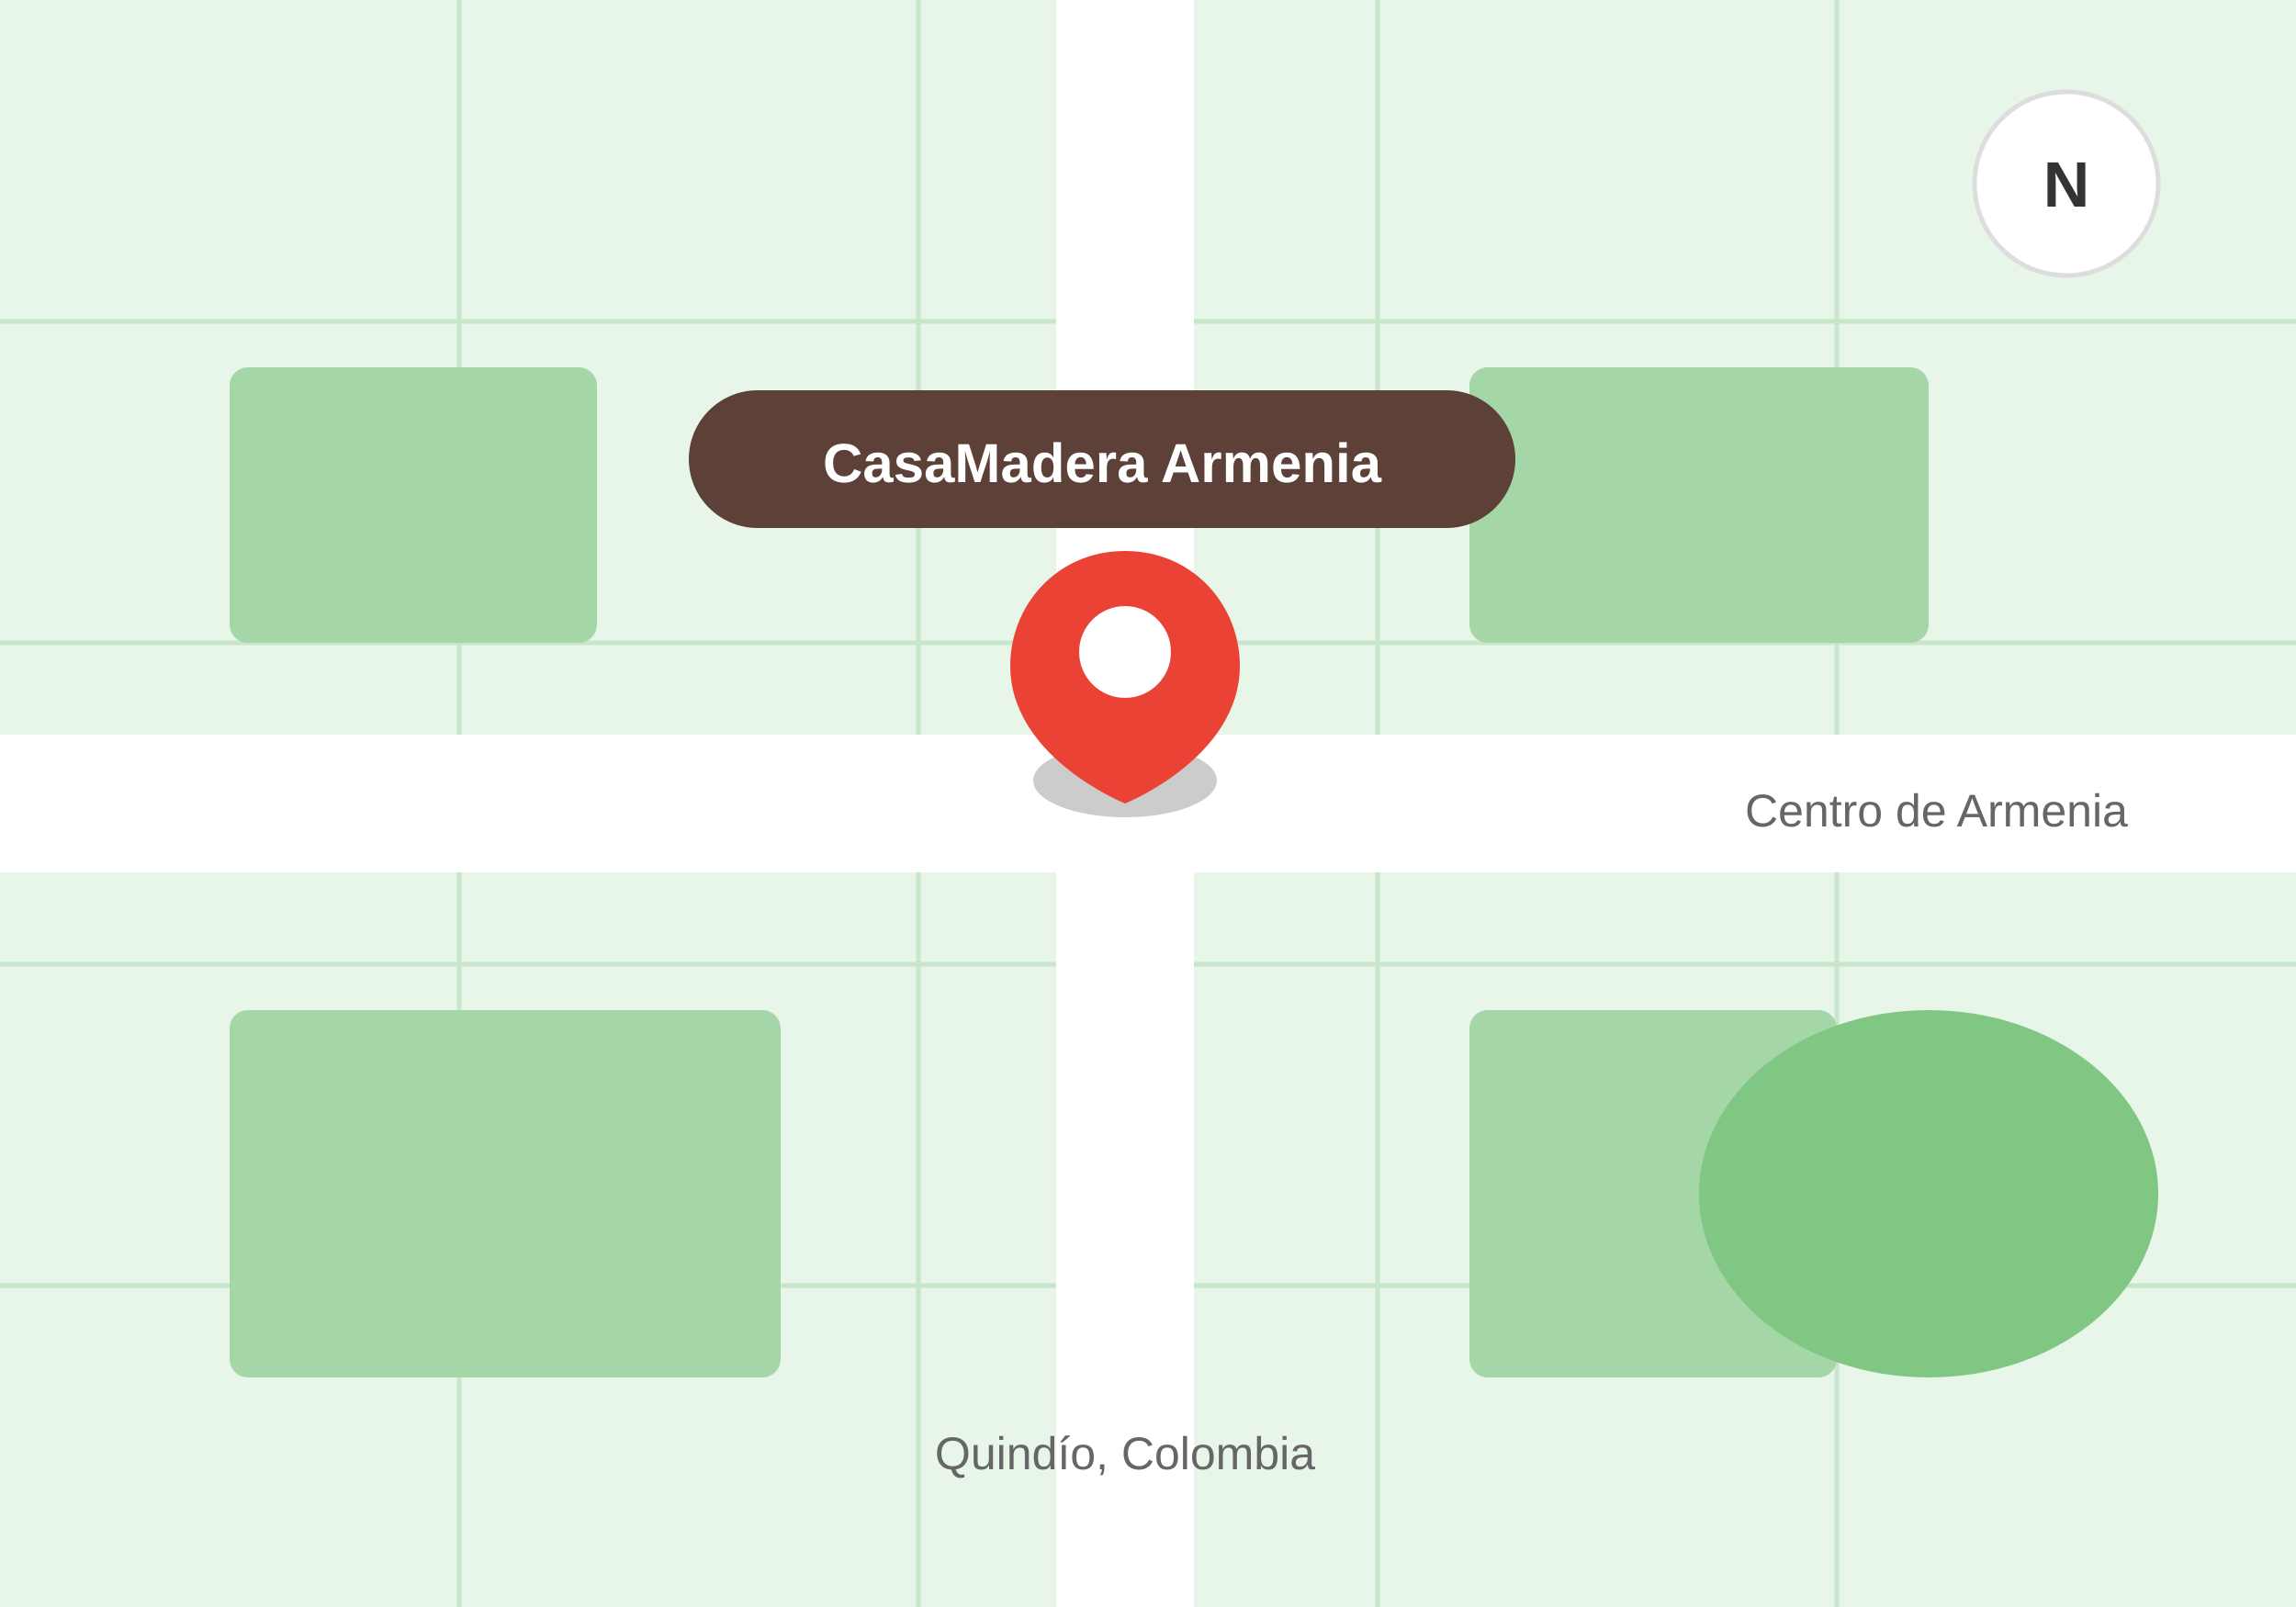
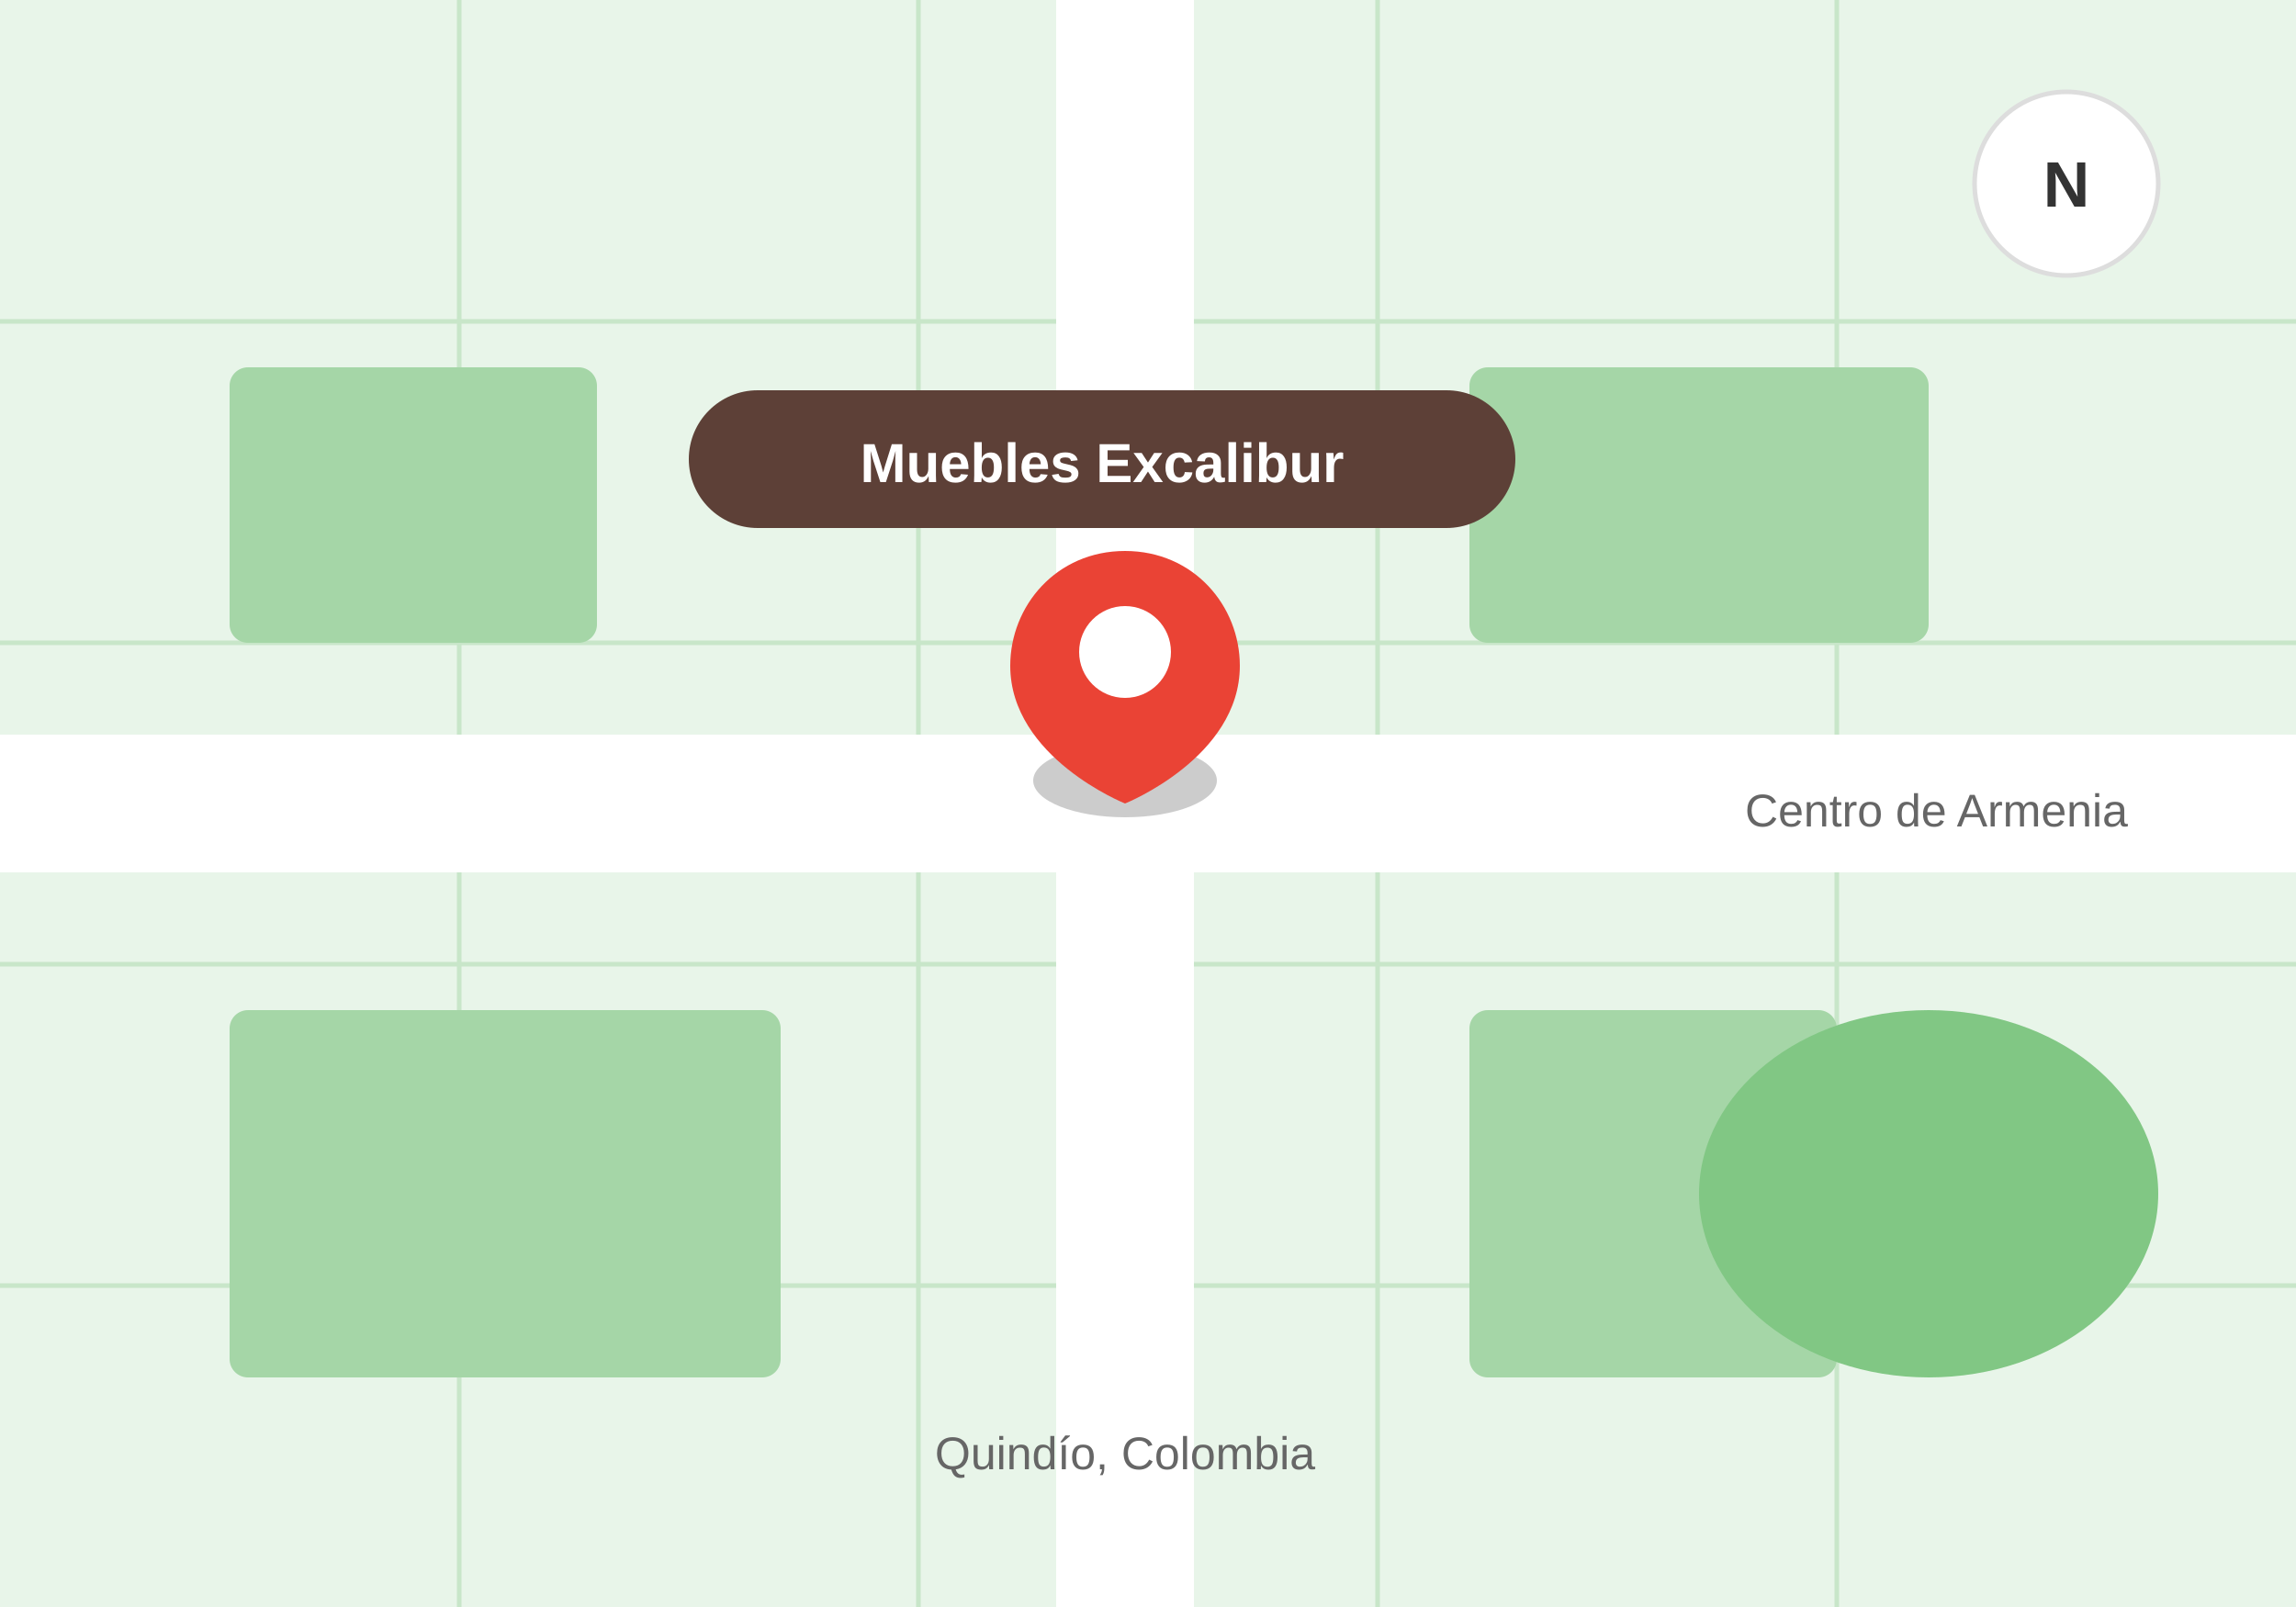
<svg xmlns="http://www.w3.org/2000/svg" width="500" height="350" viewBox="0 0 500 350" fill="none">
  <rect width="500" height="350" fill="#E8F5E9" />
  <line x1="0" y1="70" x2="500" y2="70" stroke="#C8E6C9" stroke-width="1" />
  <line x1="0" y1="140" x2="500" y2="140" stroke="#C8E6C9" stroke-width="1" />
  <line x1="0" y1="210" x2="500" y2="210" stroke="#C8E6C9" stroke-width="1" />
  <line x1="0" y1="280" x2="500" y2="280" stroke="#C8E6C9" stroke-width="1" />
  <line x1="100" y1="0" x2="100" y2="350" stroke="#C8E6C9" stroke-width="1" />
  <line x1="200" y1="0" x2="200" y2="350" stroke="#C8E6C9" stroke-width="1" />
  <line x1="300" y1="0" x2="300" y2="350" stroke="#C8E6C9" stroke-width="1" />
  <line x1="400" y1="0" x2="400" y2="350" stroke="#C8E6C9" stroke-width="1" />
  <rect x="0" y="160" width="500" height="30" fill="#FFFFFF" />
  <rect x="230" y="0" width="30" height="350" fill="#FFFFFF" />
  <rect x="50" y="80" width="80" height="60" rx="4" fill="#A5D6A7" />
  <rect x="320" y="80" width="100" height="60" rx="4" fill="#A5D6A7" />
  <rect x="50" y="220" width="120" height="80" rx="4" fill="#A5D6A7" />
  <rect x="320" y="220" width="80" height="80" rx="4" fill="#A5D6A7" />
  <ellipse cx="420" cy="260" rx="50" ry="40" fill="#81C784" />
  <g transform="translate(245, 120)">
    <ellipse cx="0" cy="50" rx="20" ry="8" fill="#000" opacity="0.2" />
    <path d="M0 0C-15 0-25 12-25 25C-25 45 0 55 0 55C0 55 25 45 25 25C25 12 15 0 0 0Z" fill="#EA4335" />
    <circle cx="0" cy="22" r="10" fill="white" />
  </g>
  <rect x="150" y="85" width="180" height="30" rx="15" fill="#5D4037" />
-   <text x="240" y="105" font-family="Arial" font-size="12" fill="white" text-anchor="middle" font-weight="bold">CasaMadera Armenia</text>
+   <text x="240" y="105" font-family="Arial" font-size="12" fill="white" text-anchor="middle" font-weight="bold">Muebles Excalibur</text>
  <text x="380" y="180" font-family="Arial" font-size="10" fill="#666">Centro de Armenia</text>
  <text x="245" y="320" font-family="Arial" font-size="10" fill="#666" text-anchor="middle">Quindío, Colombia</text>
  <g transform="translate(450, 40)">
    <circle cx="0" cy="0" r="20" fill="white" stroke="#DDD" />
    <text x="0" y="5" font-family="Arial" font-size="14" fill="#333" text-anchor="middle" font-weight="bold">N</text>
  </g>
</svg>
